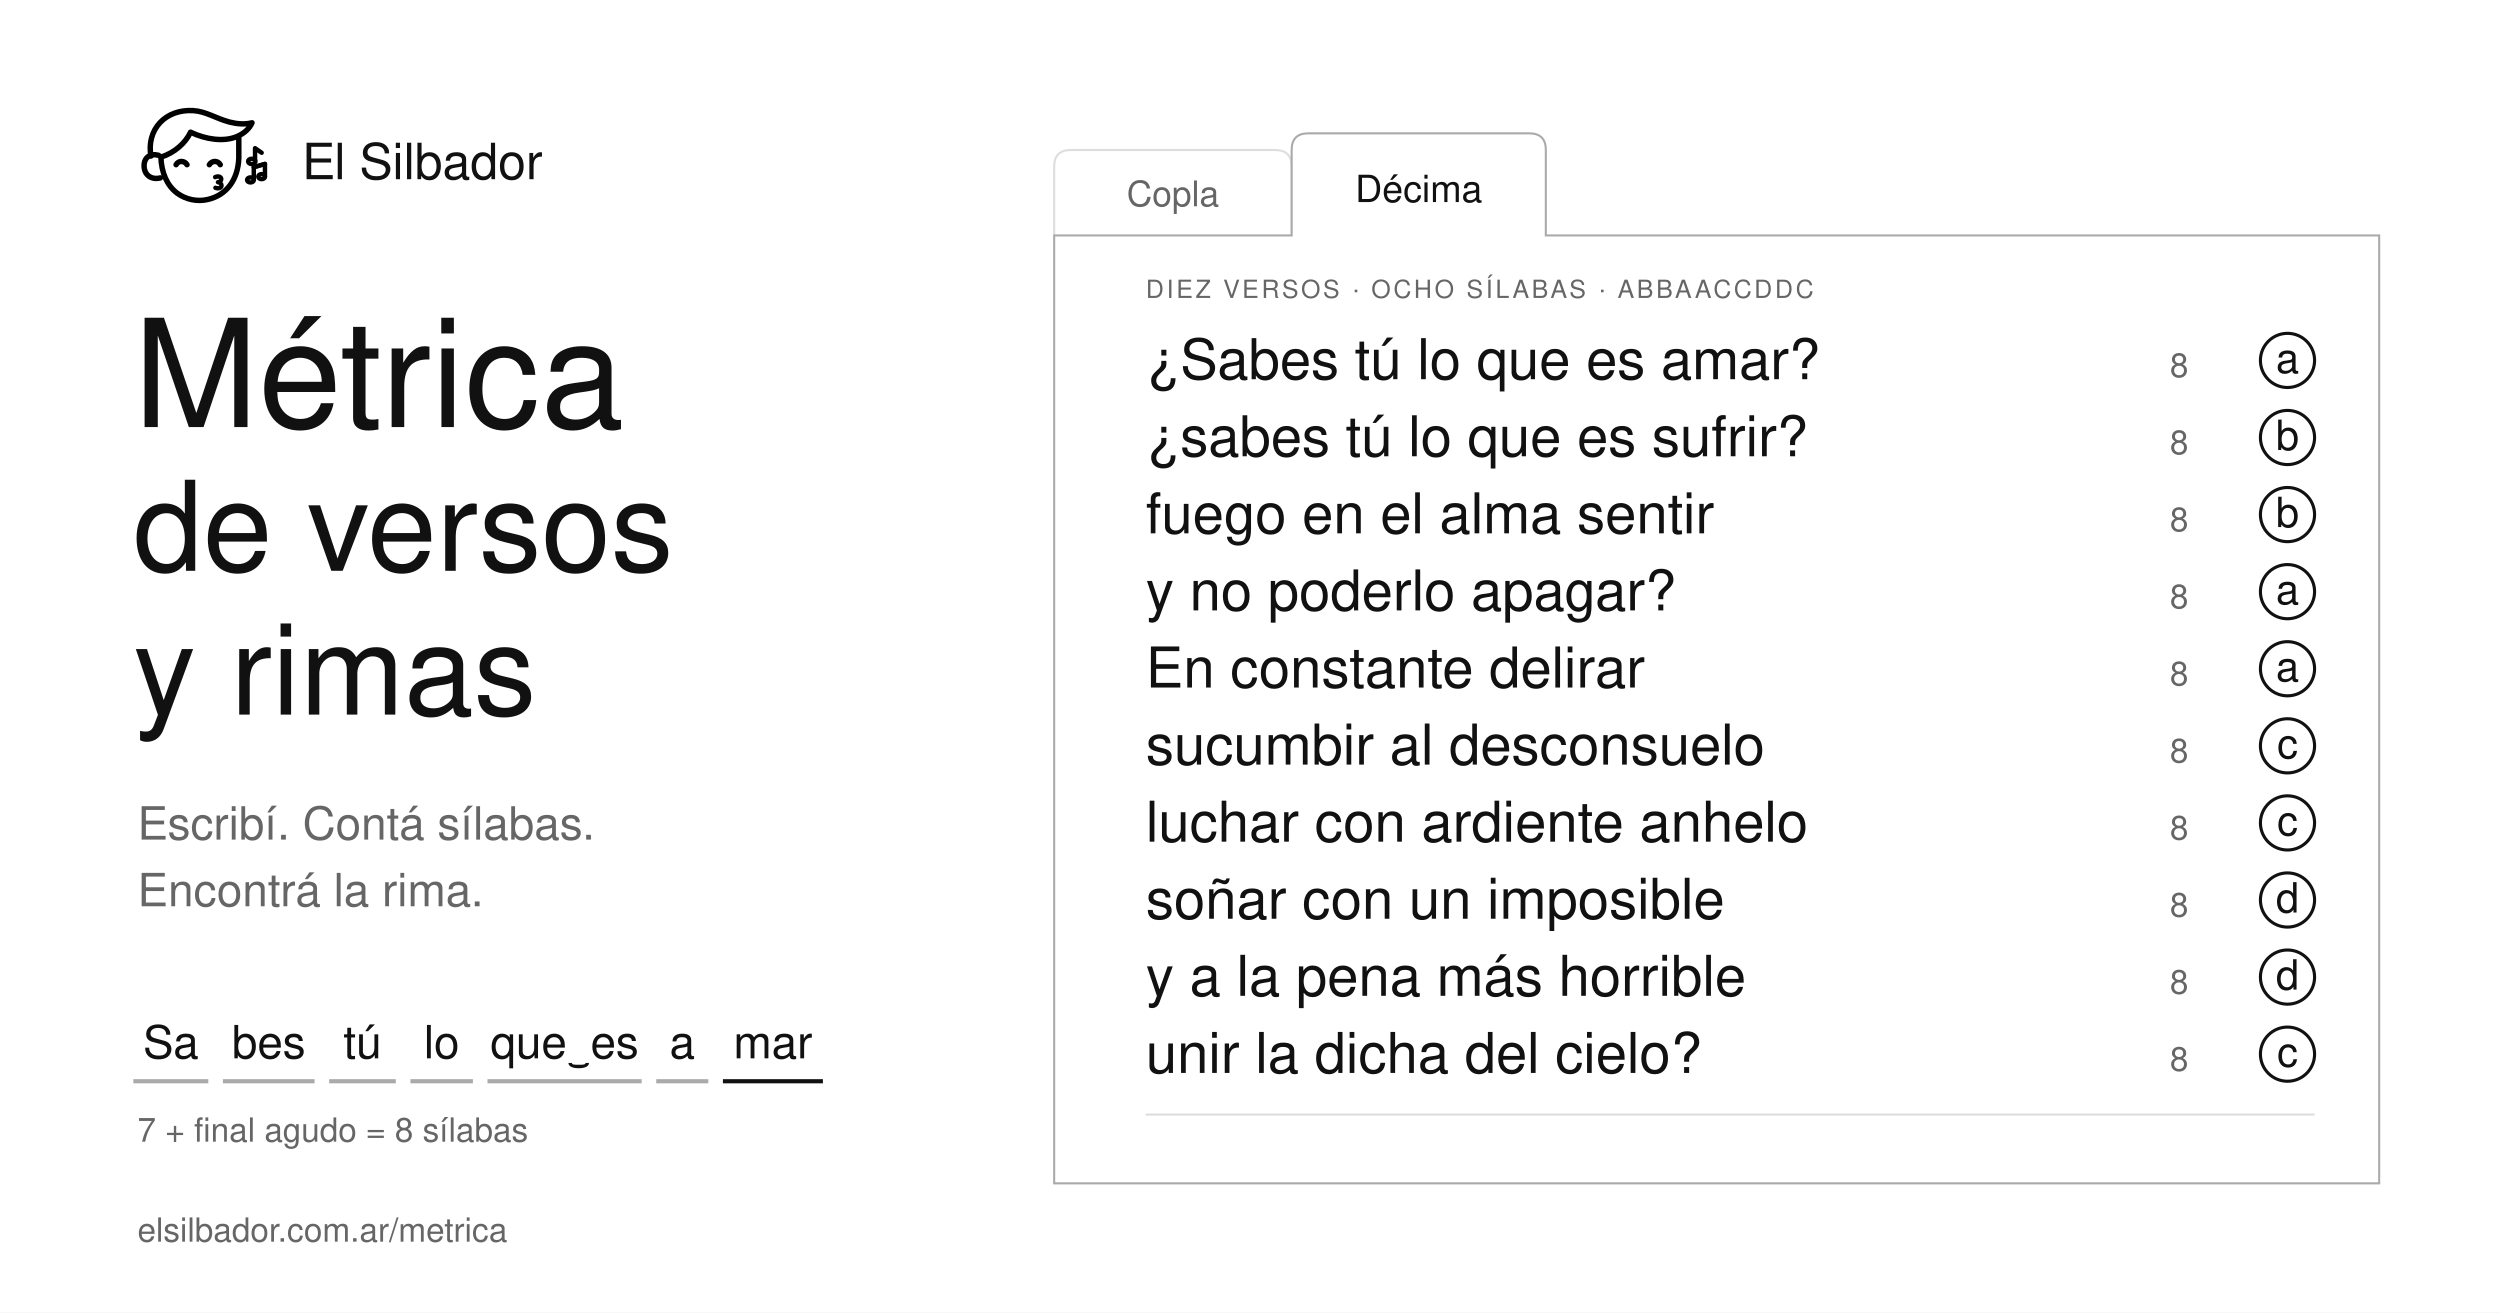
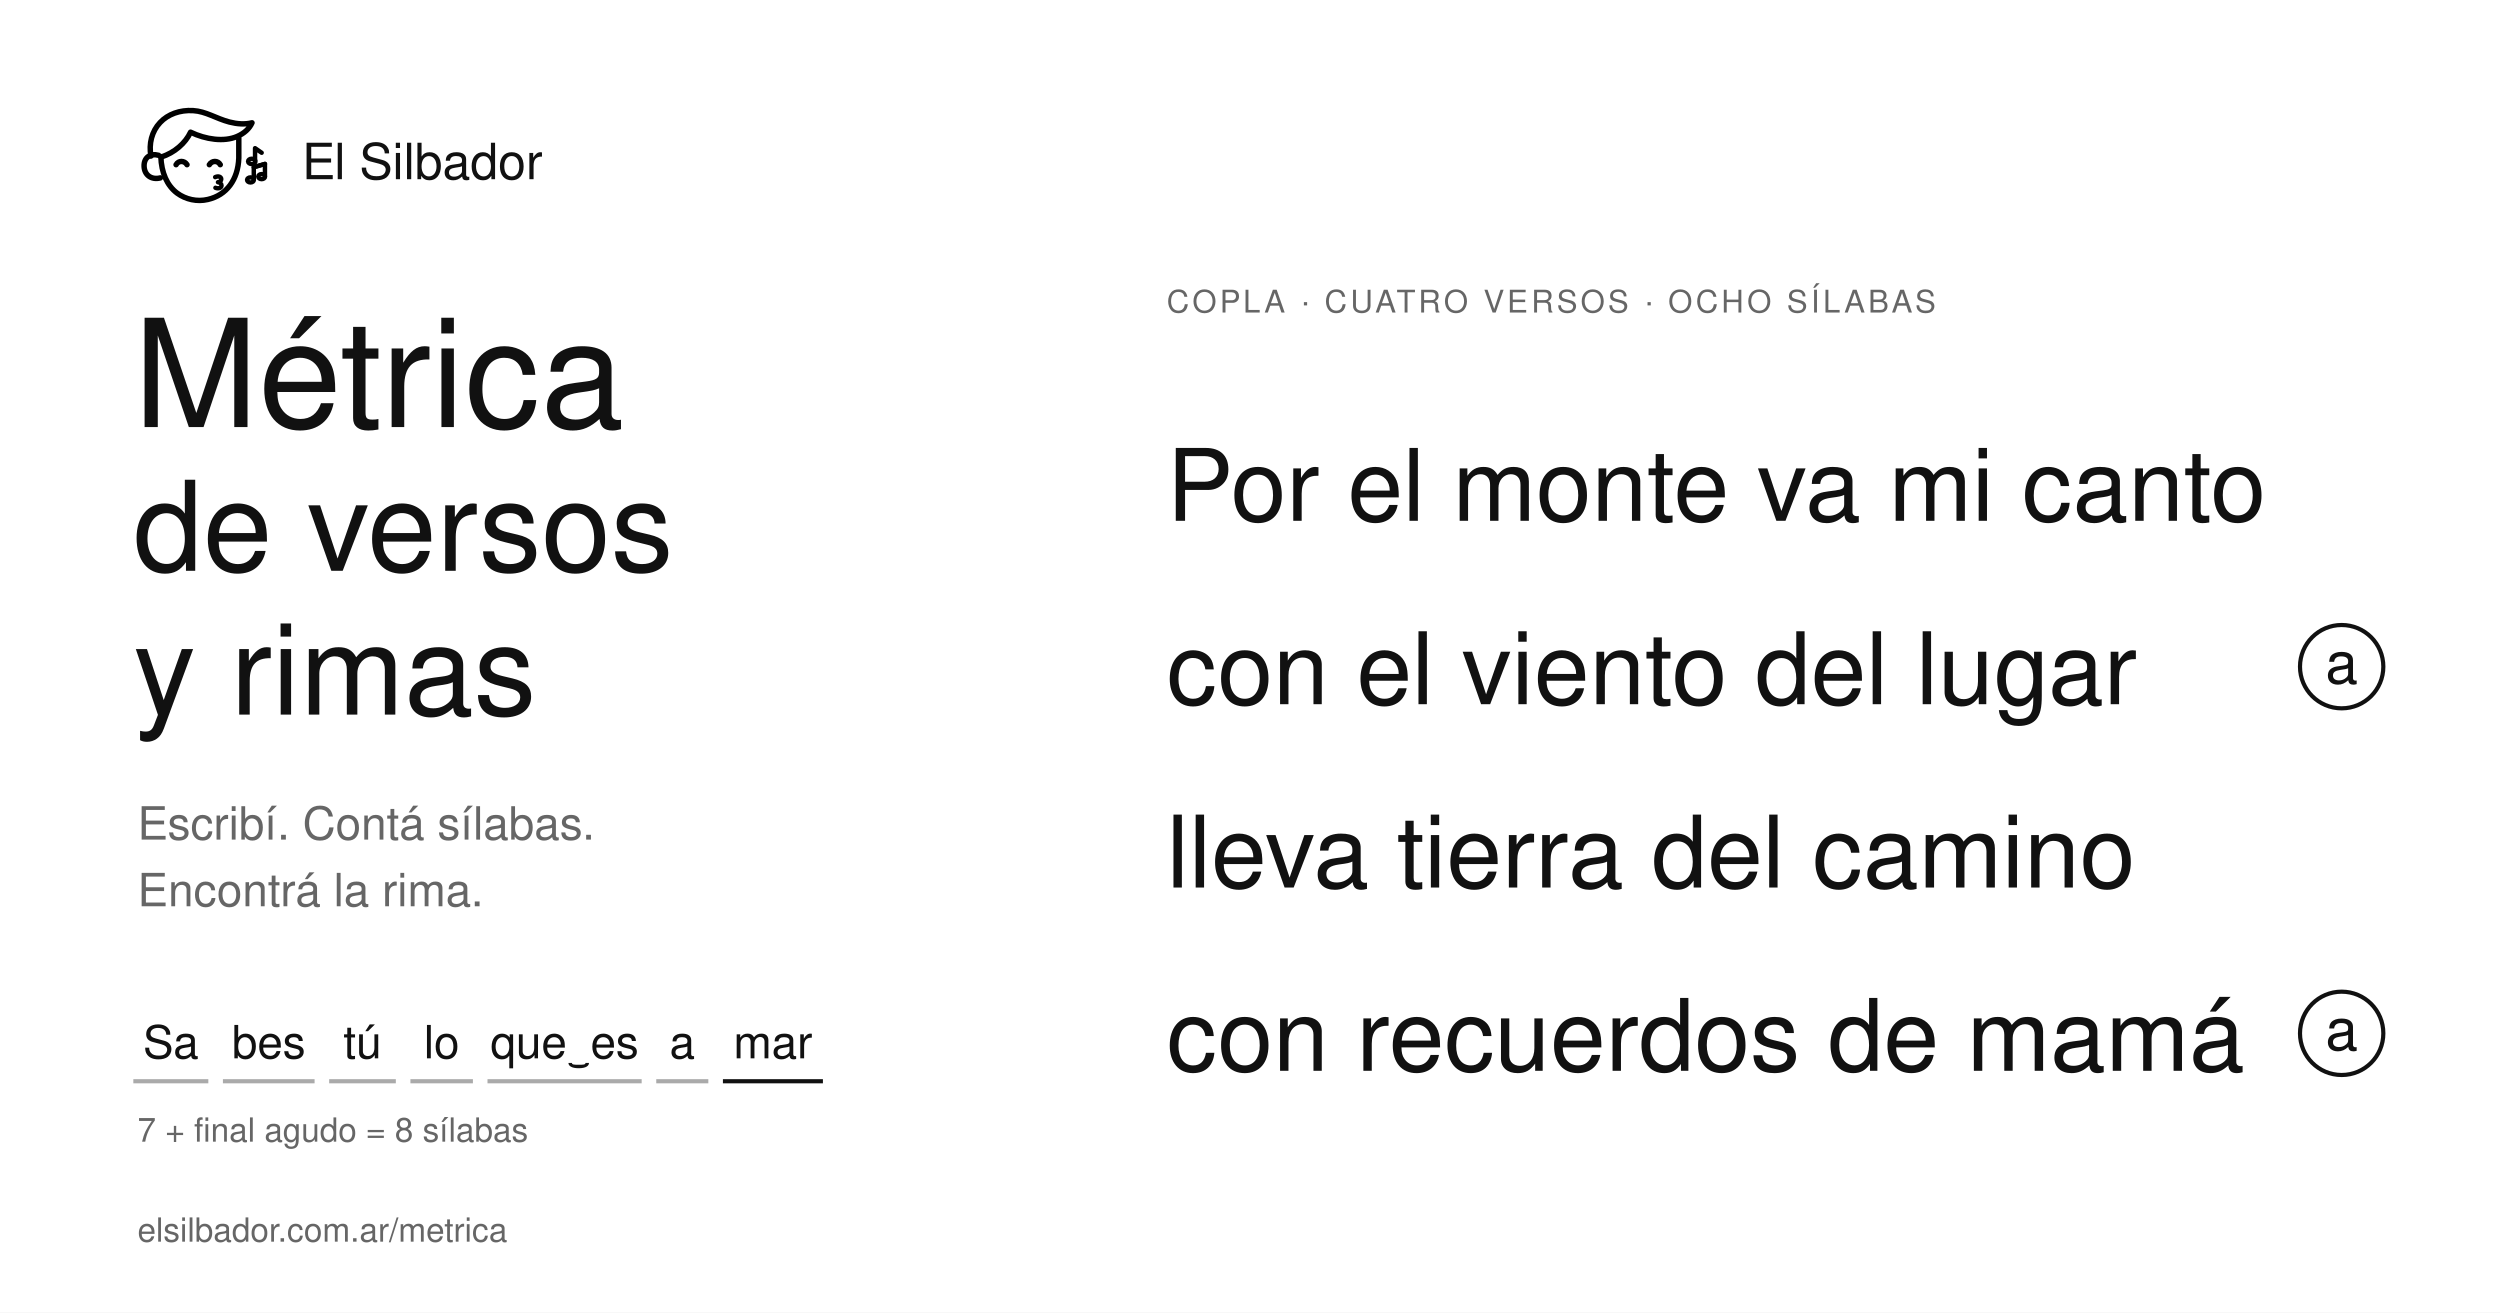
<svg xmlns="http://www.w3.org/2000/svg" width="1200" height="630" viewBox="0 0 1200 630">
  <style>
text { font-family: Helvetica, Arial, sans-serif; fill: #111111; }
.sans { font-family: Helvetica, Arial, sans-serif; }
.verse { font-size: 27px; }
.count { font: 16px Helvetica, Arial, sans-serif; fill: #666666; text-anchor: middle; }
</style>
  <rect width="1200" height="630" fill="#ffffff" />
  <svg x="56" y="42" width="78" height="78" viewBox="0 0 64 64" aria-hidden="true" focusable="false">
    <g fill="none" stroke="#000" stroke-width="2.15" stroke-linecap="round" stroke-linejoin="round">
      <path d="M13.5 27C12.6 22.2 13.8 17.3 17.1 13.8C20.2 10.5 24.9 8.8 30.1 9.1C35.2 9.4 39.1 12.2 44.4 13.6C47.5 14.4 50.6 14.6 53.3 13.9C52.3 16.2 50.2 18.1 47.4 19.3C42.3 21.5 35.1 20.5 29.1 17.6C27.1 21.9 22.8 25.7 17.5 27.4" />
      <path d="M16.5 26.7C13.2 25.8 10.7 27.6 10.8 31C10.9 34.5 13.7 36.5 17.2 35.6" />
      <path d="M17.4 27.2C17.6 33.5 19.8 38.6 23.8 41.6C27.2 44.1 31.7 45.1 35.9 44.1C43.3 42.4 47.8 36.3 48.1 27.8L48.1 20" />
      <path d="M23.4 30.4C24.3 28.7 26.7 28.7 27.7 30.4" />
      <path d="M36.5 30.4C37.5 28.7 39.9 28.7 40.8 30.4" />
      <path stroke-width="1.75" d="M38.8 35.3C40.1 34.7 41.2 35.2 41.2 36.1C41.2 36.8 40.6 37.2 39.9 37.3C40.7 37.4 41.3 37.9 41.3 38.6C41.3 39.5 40.1 40 38.9 39.5" />
      <g stroke-width="1.75">
        <ellipse cx="53.2" cy="29.1" rx="1.45" ry="1.05" />
        <path d="M54.5 28.6V23.9L57.1 25.7" />
        <ellipse cx="52.7" cy="36.4" rx="1.35" ry="1" />
        <ellipse cx="57.1" cy="35.1" rx="1.35" ry="1" />
        <path d="M54 36V31.4L58.4 30.1V34.7" />
        <path d="M54 31.4L58.4 30.1" />
      </g>
    </g>
  </svg>
  <text x="145" y="86" class="sans" font-size="24">El Silbador</text>
  <text x="64" y="205" font-size="72" font-weight="500">Métrica</text>
  <text x="64" y="274" font-size="60" font-weight="500">de versos</text>
  <text x="64" y="343" font-size="60" font-weight="500" style="fill:#111111">y rimas</text>
  <text x="66" y="403" class="sans" font-size="22" style="fill:#666666">Escribí. Contá sílabas.</text>
  <text x="66" y="435" class="sans" font-size="22" style="fill:#666666">Encontrá la rima.</text>
  <text x="82.0" y="508" text-anchor="middle" font-size="22" style="fill:#111111">Sa</text>
  <path d="M64 519h36" stroke="#aaaaaa" stroke-width="2" />
  <text x="129.0" y="508" text-anchor="middle" font-size="22" style="fill:#111111">bes</text>
  <path d="M107 519h44" stroke="#aaaaaa" stroke-width="2" />
  <text x="174.0" y="508" text-anchor="middle" font-size="22" style="fill:#111111">tú</text>
  <path d="M158 519h32" stroke="#aaaaaa" stroke-width="2" />
  <text x="212.0" y="508" text-anchor="middle" font-size="22" style="fill:#111111">lo</text>
  <path d="M197 519h30" stroke="#aaaaaa" stroke-width="2" />
  <text x="271.0" y="508" text-anchor="middle" font-size="22" style="fill:#111111">que‿es</text>
  <path d="M234 519h74" stroke="#aaaaaa" stroke-width="2" />
  <text x="327.5" y="508" text-anchor="middle" font-size="22" style="fill:#111111">a</text>
  <path d="M315 519h25" stroke="#aaaaaa" stroke-width="2" />
  <text x="371.0" y="508" text-anchor="middle" font-size="22" style="fill:#111111">mar</text>
  <path d="M347 519h48" stroke="#111111" stroke-width="2" />
  <text x="66" y="548" class="sans" font-size="16" style="fill:#666666">7 + final agudo = 8 sílabas</text>
  <text x="66" y="596" class="sans" font-size="16" style="fill:#666666">elsilbador.com.ar/metrica</text>
-   <path d="M506 113V80Q506 72 514 72H612Q620 72 620 80V113" fill="none" stroke="#dddddd" />
-   <text x="563" y="99" text-anchor="middle" class="sans" font-size="17" style="fill:#666666">Copla</text>
-   <path d="M620 113V72Q620 64 628 64H734Q742 64 742 72V113H1142V568H506V113Z" fill="#ffffff" stroke="#aaaaaa" />
-   <text x="681" y="97" text-anchor="middle" class="sans" font-size="18" style="fill:#111111">Décima</text>
-   <text x="550" y="143" class="sans" font-size="12" letter-spacing="1.3" style="fill:#666666">DIEZ VERSOS · OCHO SÍLABAS · ABBAACCDDC</text>
-   <text x="550" y="182" class="verse">¿Sabes tú lo que es amar?</text>
-   <text x="1046" y="181" class="count">8</text>
-   <circle cx="1098" cy="173" r="13" fill="none" stroke="#111111" stroke-width="1.5" />
-   <text x="1098" y="179" text-anchor="middle" font-size="20" style="fill:#111111">a</text>
-   <text x="550" y="219" class="verse">¿sabes tú lo que es sufrir?</text>
-   <text x="1046" y="218" class="count">8</text>
-   <circle cx="1098" cy="210" r="13" fill="none" stroke="#111111" stroke-width="1.5" />
-   <text x="1098" y="216" text-anchor="middle" font-size="20" style="fill:#111111">b</text>
-   <text x="550" y="256" class="verse">fuego en el alma sentir</text>
-   <text x="1046" y="255" class="count">8</text>
-   <circle cx="1098" cy="247" r="13" fill="none" stroke="#111111" stroke-width="1.5" />
-   <text x="1098" y="253" text-anchor="middle" font-size="20" style="fill:#111111">b</text>
-   <text x="550" y="293" class="verse">y no poderlo apagar?</text>
-   <text x="1046" y="292" class="count">8</text>
-   <circle cx="1098" cy="284" r="13" fill="none" stroke="#111111" stroke-width="1.5" />
-   <text x="1098" y="290" text-anchor="middle" font-size="20" style="fill:#111111">a</text>
-   <text x="550" y="330" class="verse">En constante delirar</text>
-   <text x="1046" y="329" class="count">8</text>
-   <circle cx="1098" cy="321" r="13" fill="none" stroke="#111111" stroke-width="1.5" />
-   <text x="1098" y="327" text-anchor="middle" font-size="20" style="fill:#111111">a</text>
-   <text x="550" y="367" class="verse">sucumbir al desconsuelo</text>
-   <text x="1046" y="366" class="count">8</text>
-   <circle cx="1098" cy="358" r="13" fill="none" stroke="#111111" stroke-width="1.5" />
-   <text x="1098" y="364" text-anchor="middle" font-size="20" style="fill:#111111">c</text>
-   <text x="550" y="404" class="verse">luchar con ardiente anhelo</text>
-   <text x="1046" y="403" class="count">8</text>
-   <circle cx="1098" cy="395" r="13" fill="none" stroke="#111111" stroke-width="1.5" />
-   <text x="1098" y="401" text-anchor="middle" font-size="20" style="fill:#111111">c</text>
-   <text x="550" y="441" class="verse">soñar con un imposible</text>
-   <text x="1046" y="440" class="count">8</text>
-   <circle cx="1098" cy="432" r="13" fill="none" stroke="#111111" stroke-width="1.5" />
-   <text x="1098" y="438" text-anchor="middle" font-size="20" style="fill:#111111">d</text>
-   <text x="550" y="478" class="verse">y a la pena más horrible</text>
-   <text x="1046" y="477" class="count">8</text>
-   <circle cx="1098" cy="469" r="13" fill="none" stroke="#111111" stroke-width="1.5" />
-   <text x="1098" y="475" text-anchor="middle" font-size="20" style="fill:#111111">d</text>
-   <text x="550" y="515" class="verse">unir la dicha del cielo?</text>
-   <text x="1046" y="514" class="count">8</text>
-   <circle cx="1098" cy="506" r="13" fill="none" stroke="#111111" stroke-width="1.5" />
-   <text x="1098" y="512" text-anchor="middle" font-size="20" style="fill:#111111">c</text>
-   <path d="M550 535H1111" stroke="#dddddd" />
+   <text x="560" y="150" class="sans" font-size="15" letter-spacing="1.6" style="fill:#666666">COPLA · CUATRO VERSOS · OCHO SÍLABAS</text>
+   <text x="560" y="250" font-size="48">Por el monte va mi canto</text>
+   <text x="560" y="338" font-size="48">con el viento del lugar</text>
+   <circle cx="1124" cy="320" r="20" fill="none" stroke="#111111" stroke-width="2" />
+   <text x="1124" y="328" text-anchor="middle" font-size="28" style="fill:#111111">a</text>
+   <text x="560" y="426" font-size="48">lleva tierra del camino</text>
+   <text x="560" y="514" font-size="48">con recuerdos de mamá</text>
+   <circle cx="1124" cy="496" r="20" fill="none" stroke="#111111" stroke-width="2" />
+   <text x="1124" y="504" text-anchor="middle" font-size="28" style="fill:#111111">a</text>
</svg>
